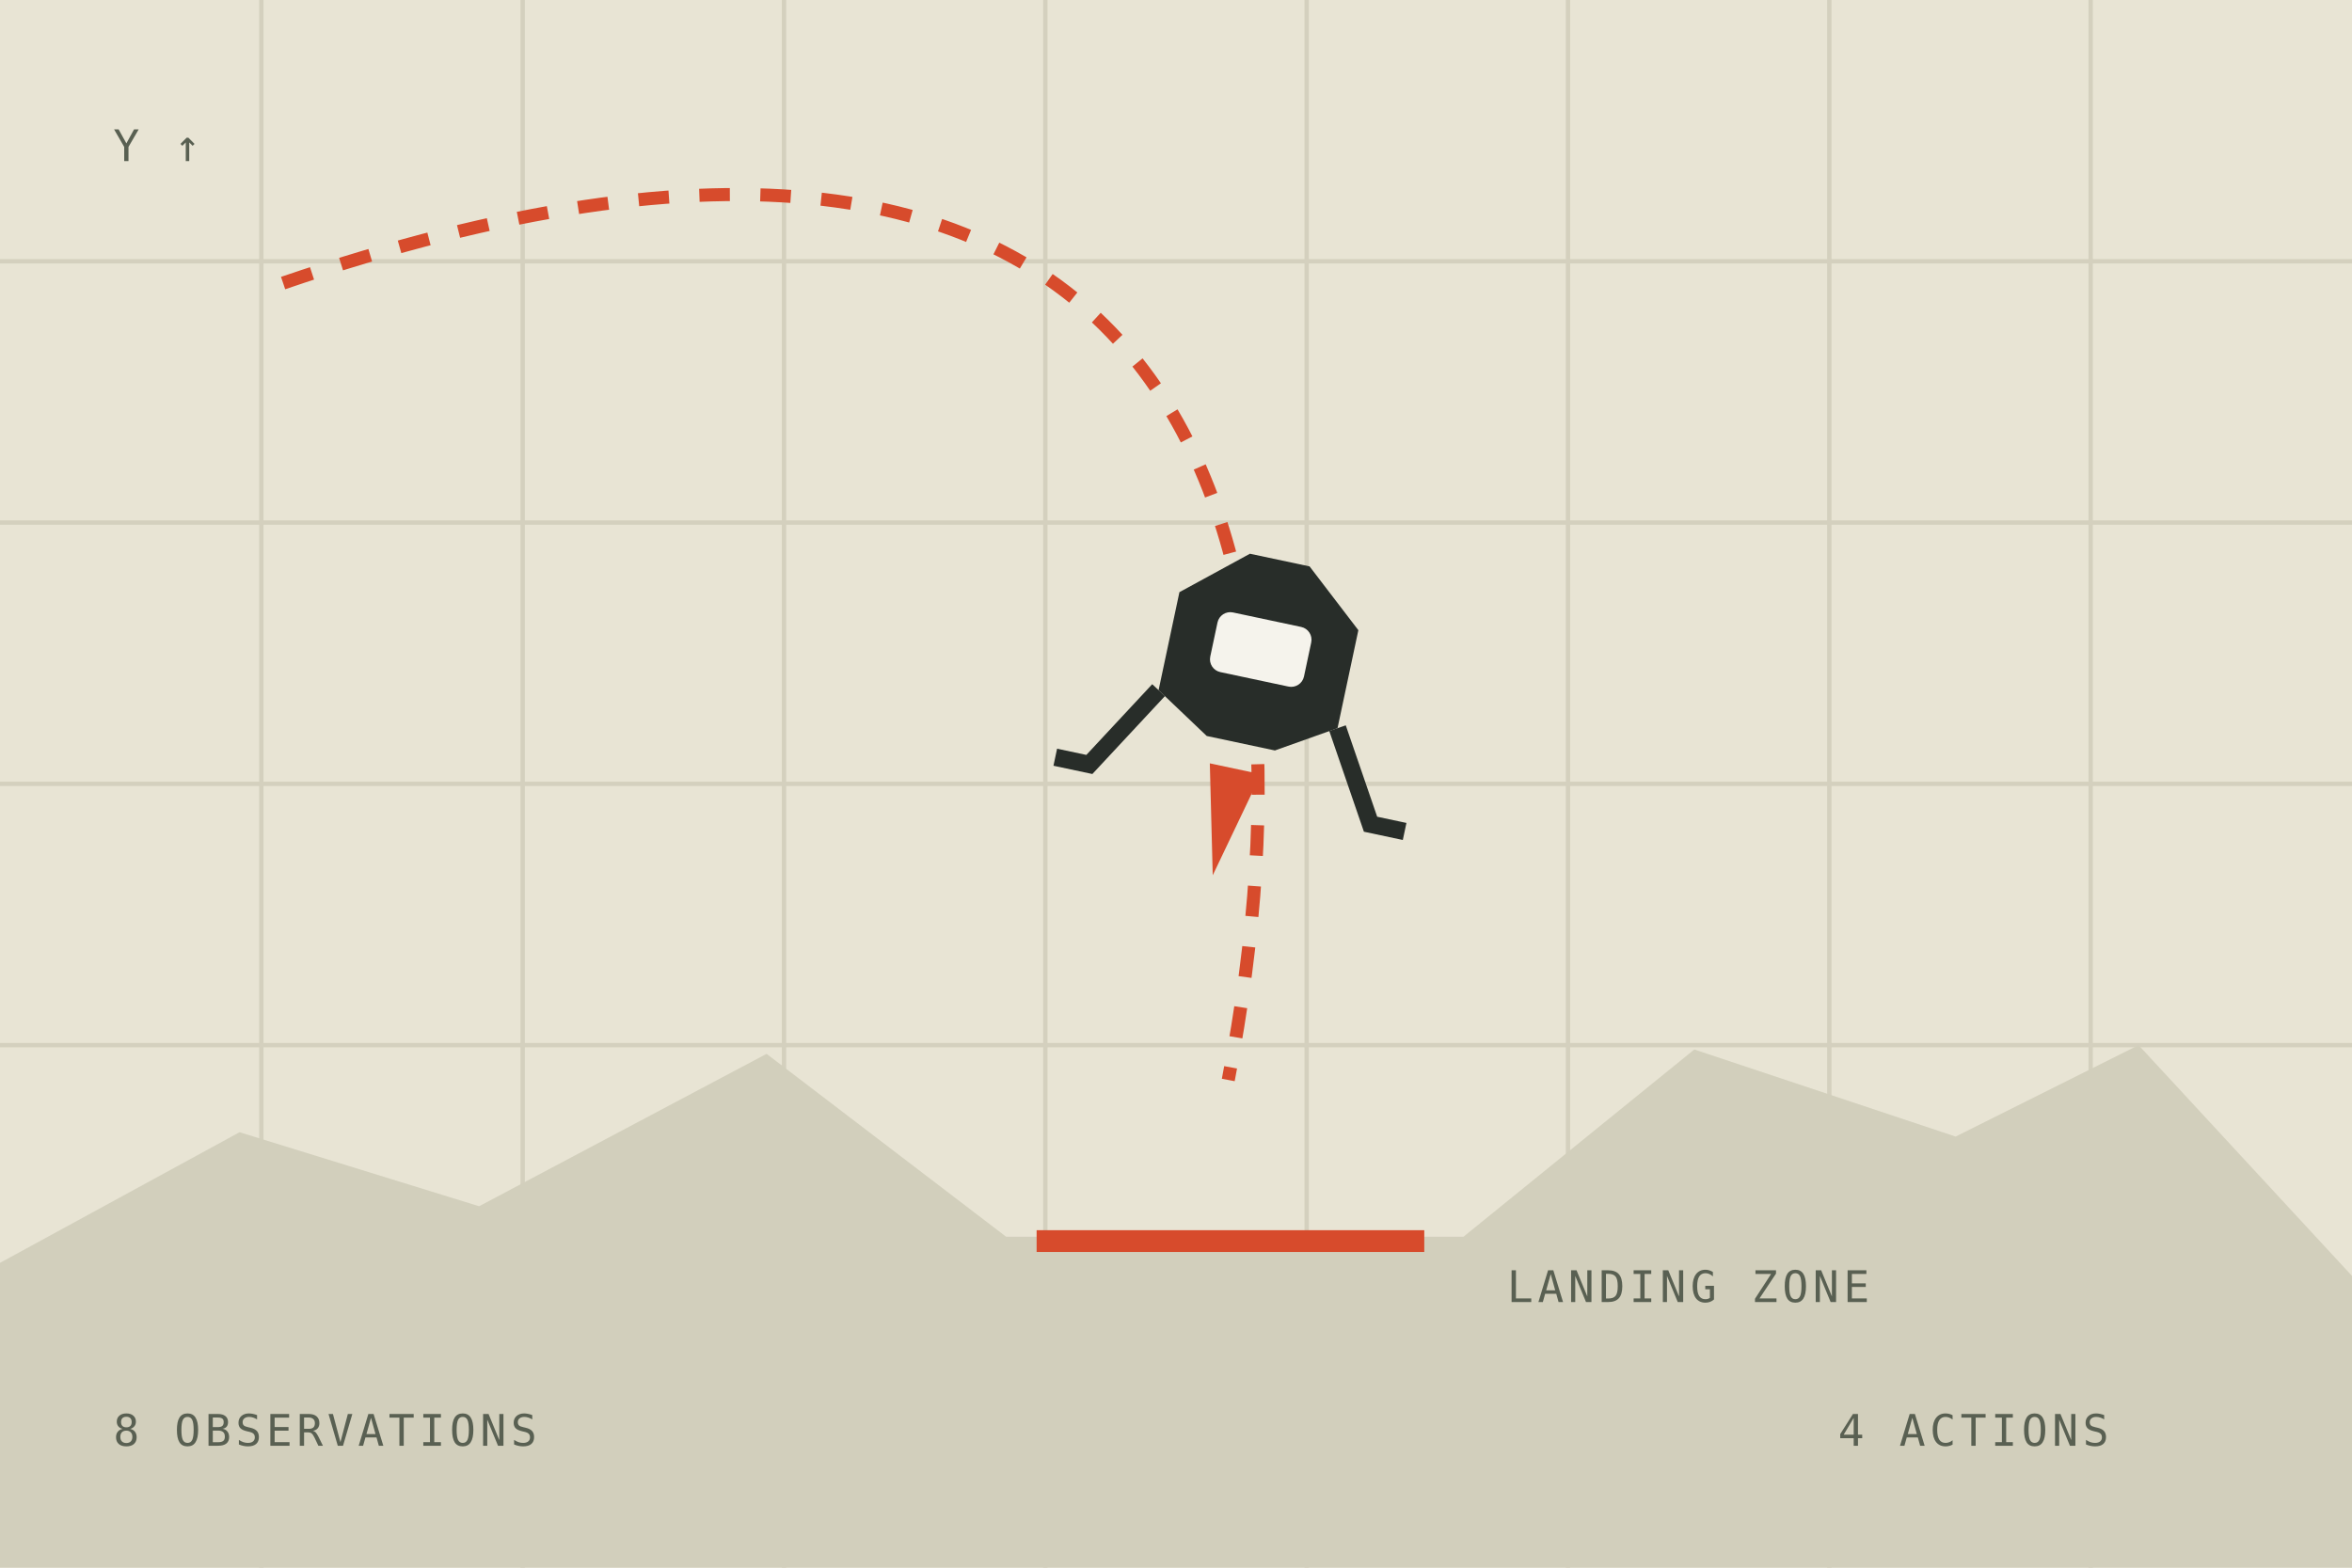
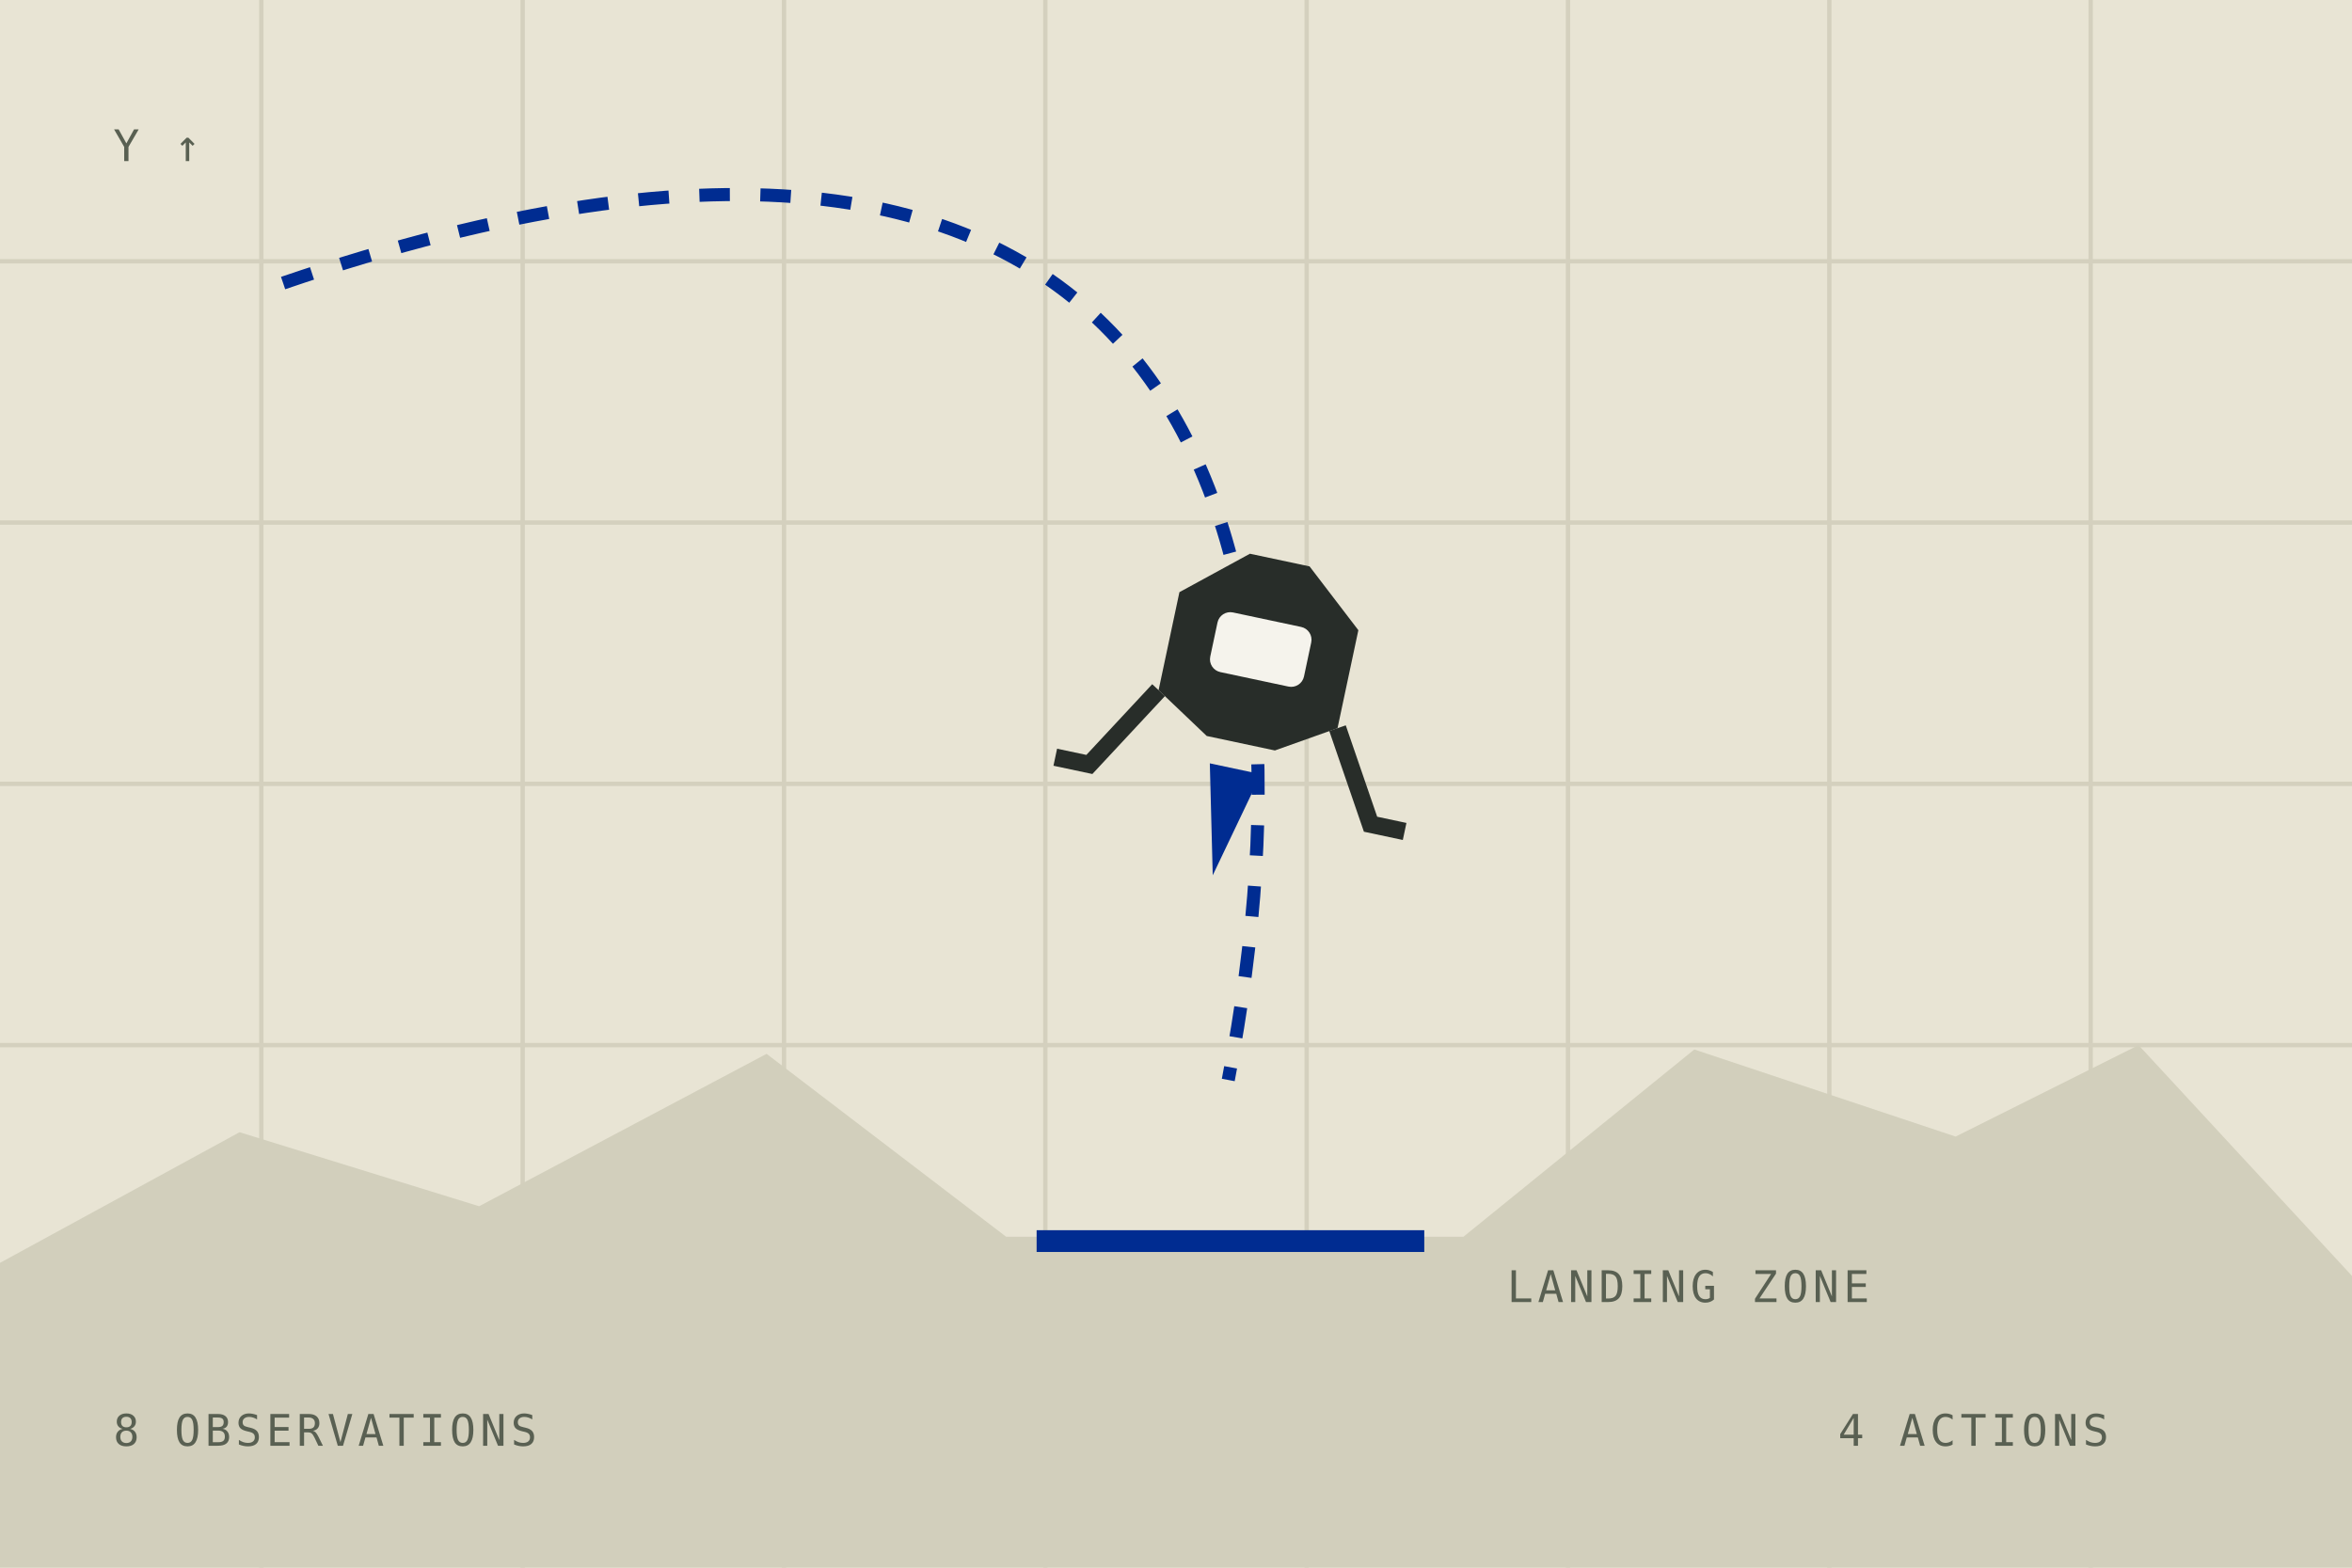
<svg xmlns="http://www.w3.org/2000/svg" viewBox="0 0 540 360" fill="none">
  <rect width="540" height="360" fill="#e8e4d4" />
  <g stroke="#d4d0be">
    <path d="M0 60h540M0 120h540M0 180h540M0 240h540M60 0v360M120 0v360M180 0v360M240 0v360M300 0v360M360 0v360M420 0v360M480 0v360" />
  </g>
  <path d="m0 290 55-30 55 17 66-35 55 42h105l53-43 60 20 42-21 49 53v67H0Z" fill="#d2cfbc" />
-   <path d="M65 65c205-70 242 53 217 183" stroke="#d74b2c" stroke-width="3" stroke-dasharray="7 7" />
-   <path d="M238 285h89" stroke="#d74b2c" stroke-width="5" />
+   <path d="M65 65c205-70 242 53 217 183" stroke="#002c91" stroke-width="3" stroke-dasharray="7 7" />
+   <path d="M238 285h89" stroke="#002c91" stroke-width="5" />
  <g transform="translate(288 156) rotate(12)">
    <path d="m-21-16 14-12h14l14 12v23l-13 8H-8l-13-8Z" fill="#282d29" />
    <path d="M-21 7-33 27h-8M21 7l12 20h8" stroke="#282d29" stroke-width="4" />
-     <path d="m-6 21 6 25 6-25" fill="#d74b2c" />
+     <path d="m-6 21 6 25 6-25" fill="#002c91" />
    <rect x="-11" y="-14" width="22" height="14" rx="3" fill="#f5f3ec" />
  </g>
  <g fill="#596052" font-family="monospace" font-size="10" letter-spacing="1">
    <text x="26" y="37">Y ↑</text>
    <text x="26" y="332">8 OBSERVATIONS</text>
    <text x="422" y="332">4 ACTIONS</text>
    <text x="346" y="299">LANDING ZONE</text>
  </g>
</svg>
